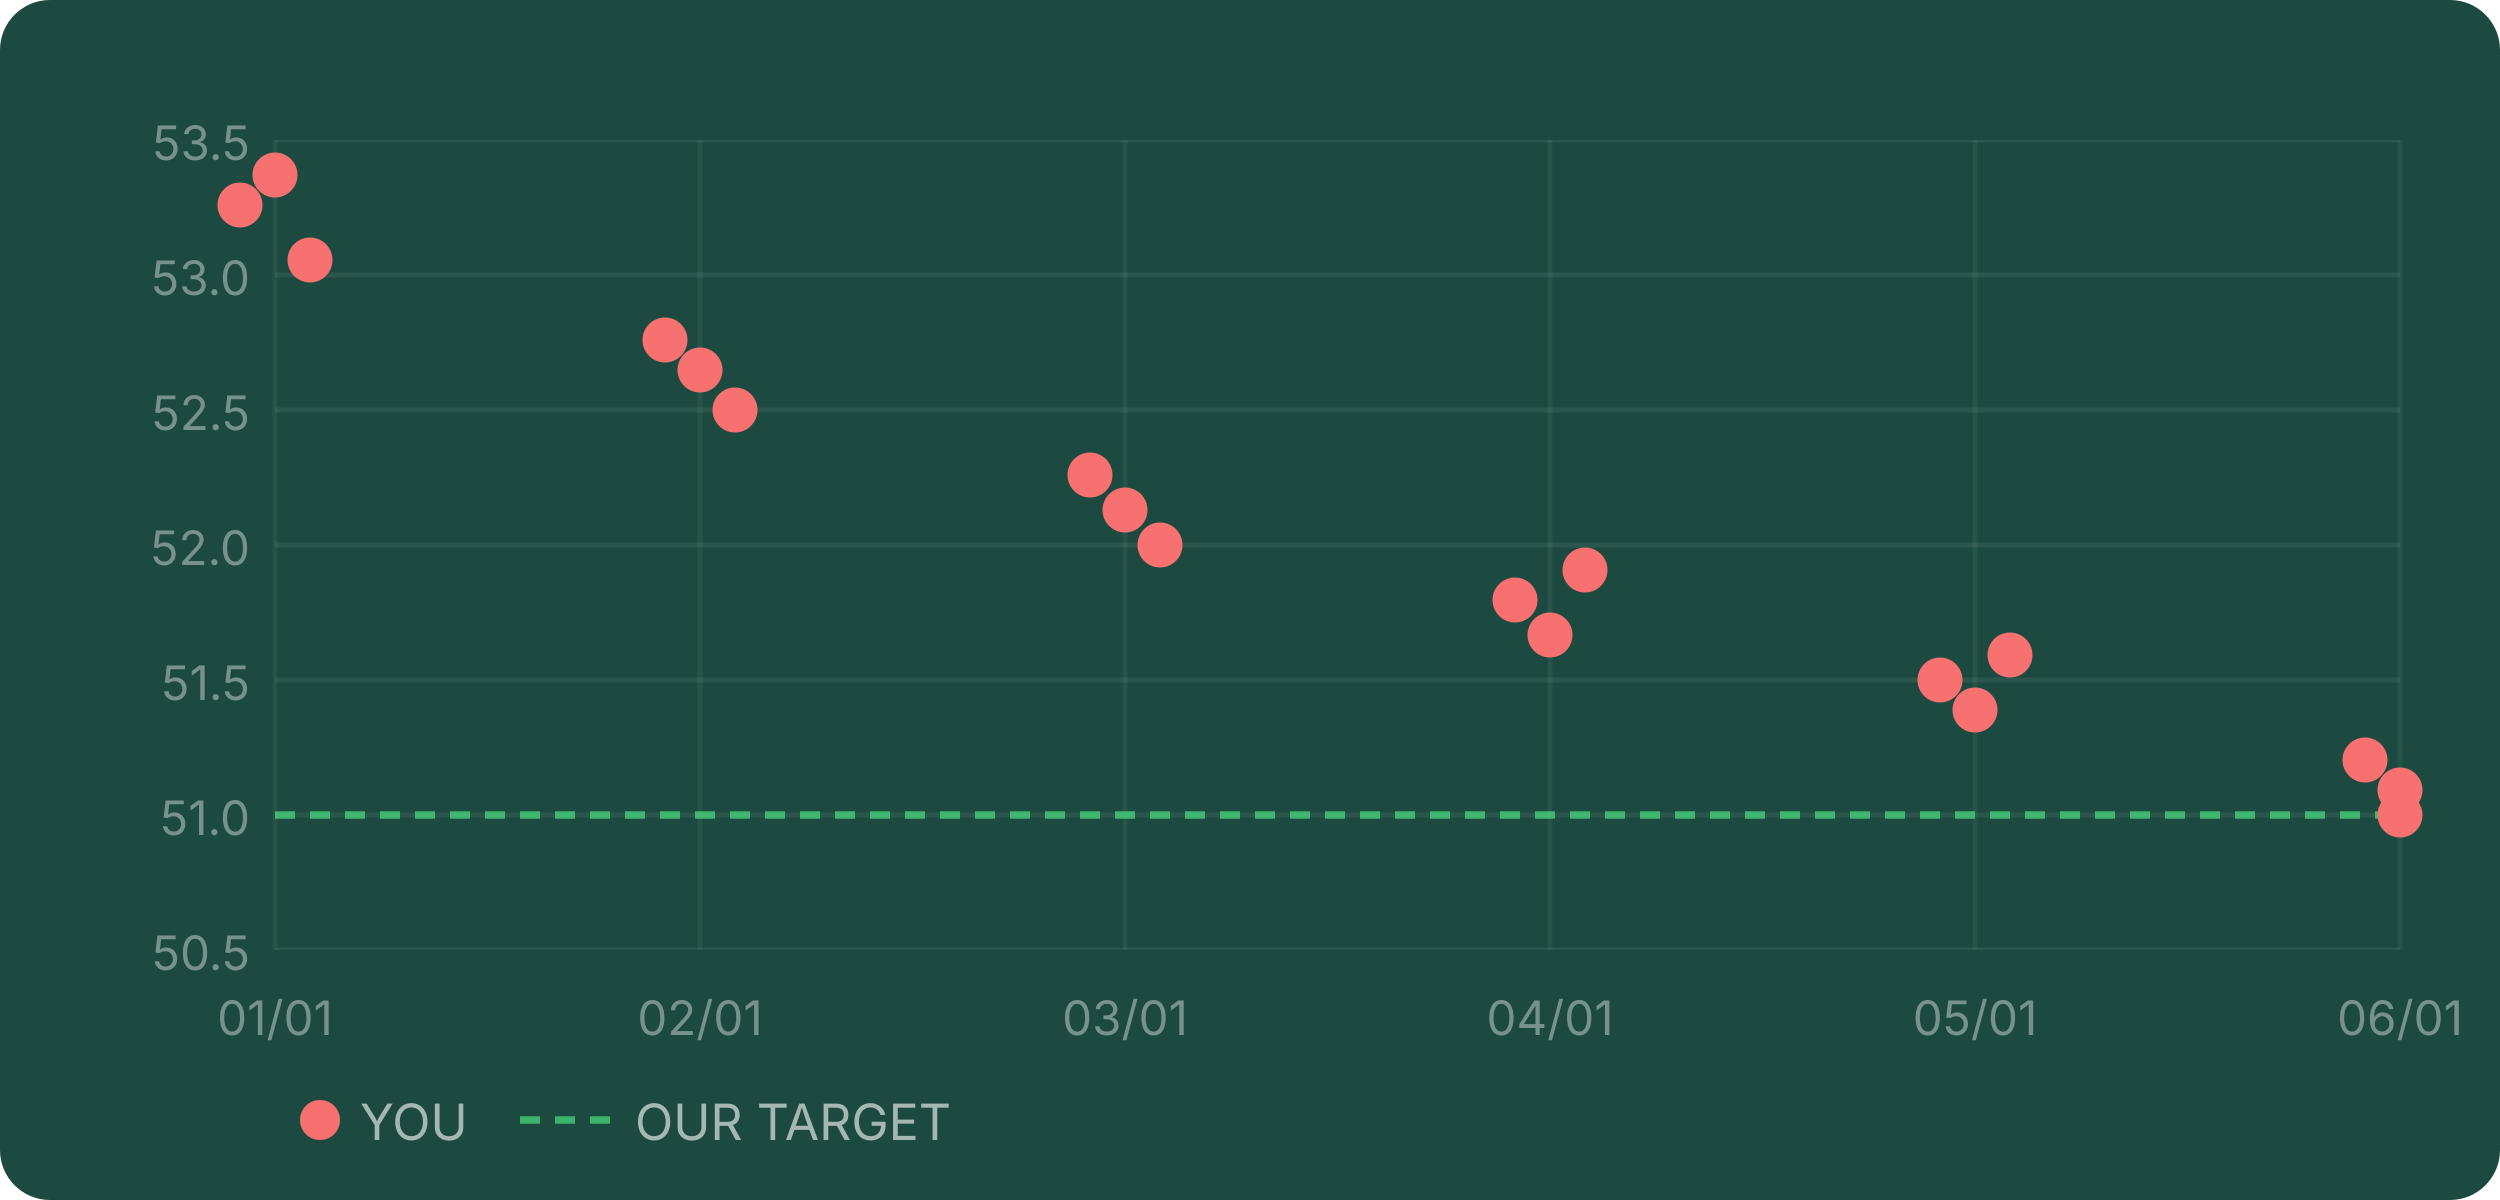
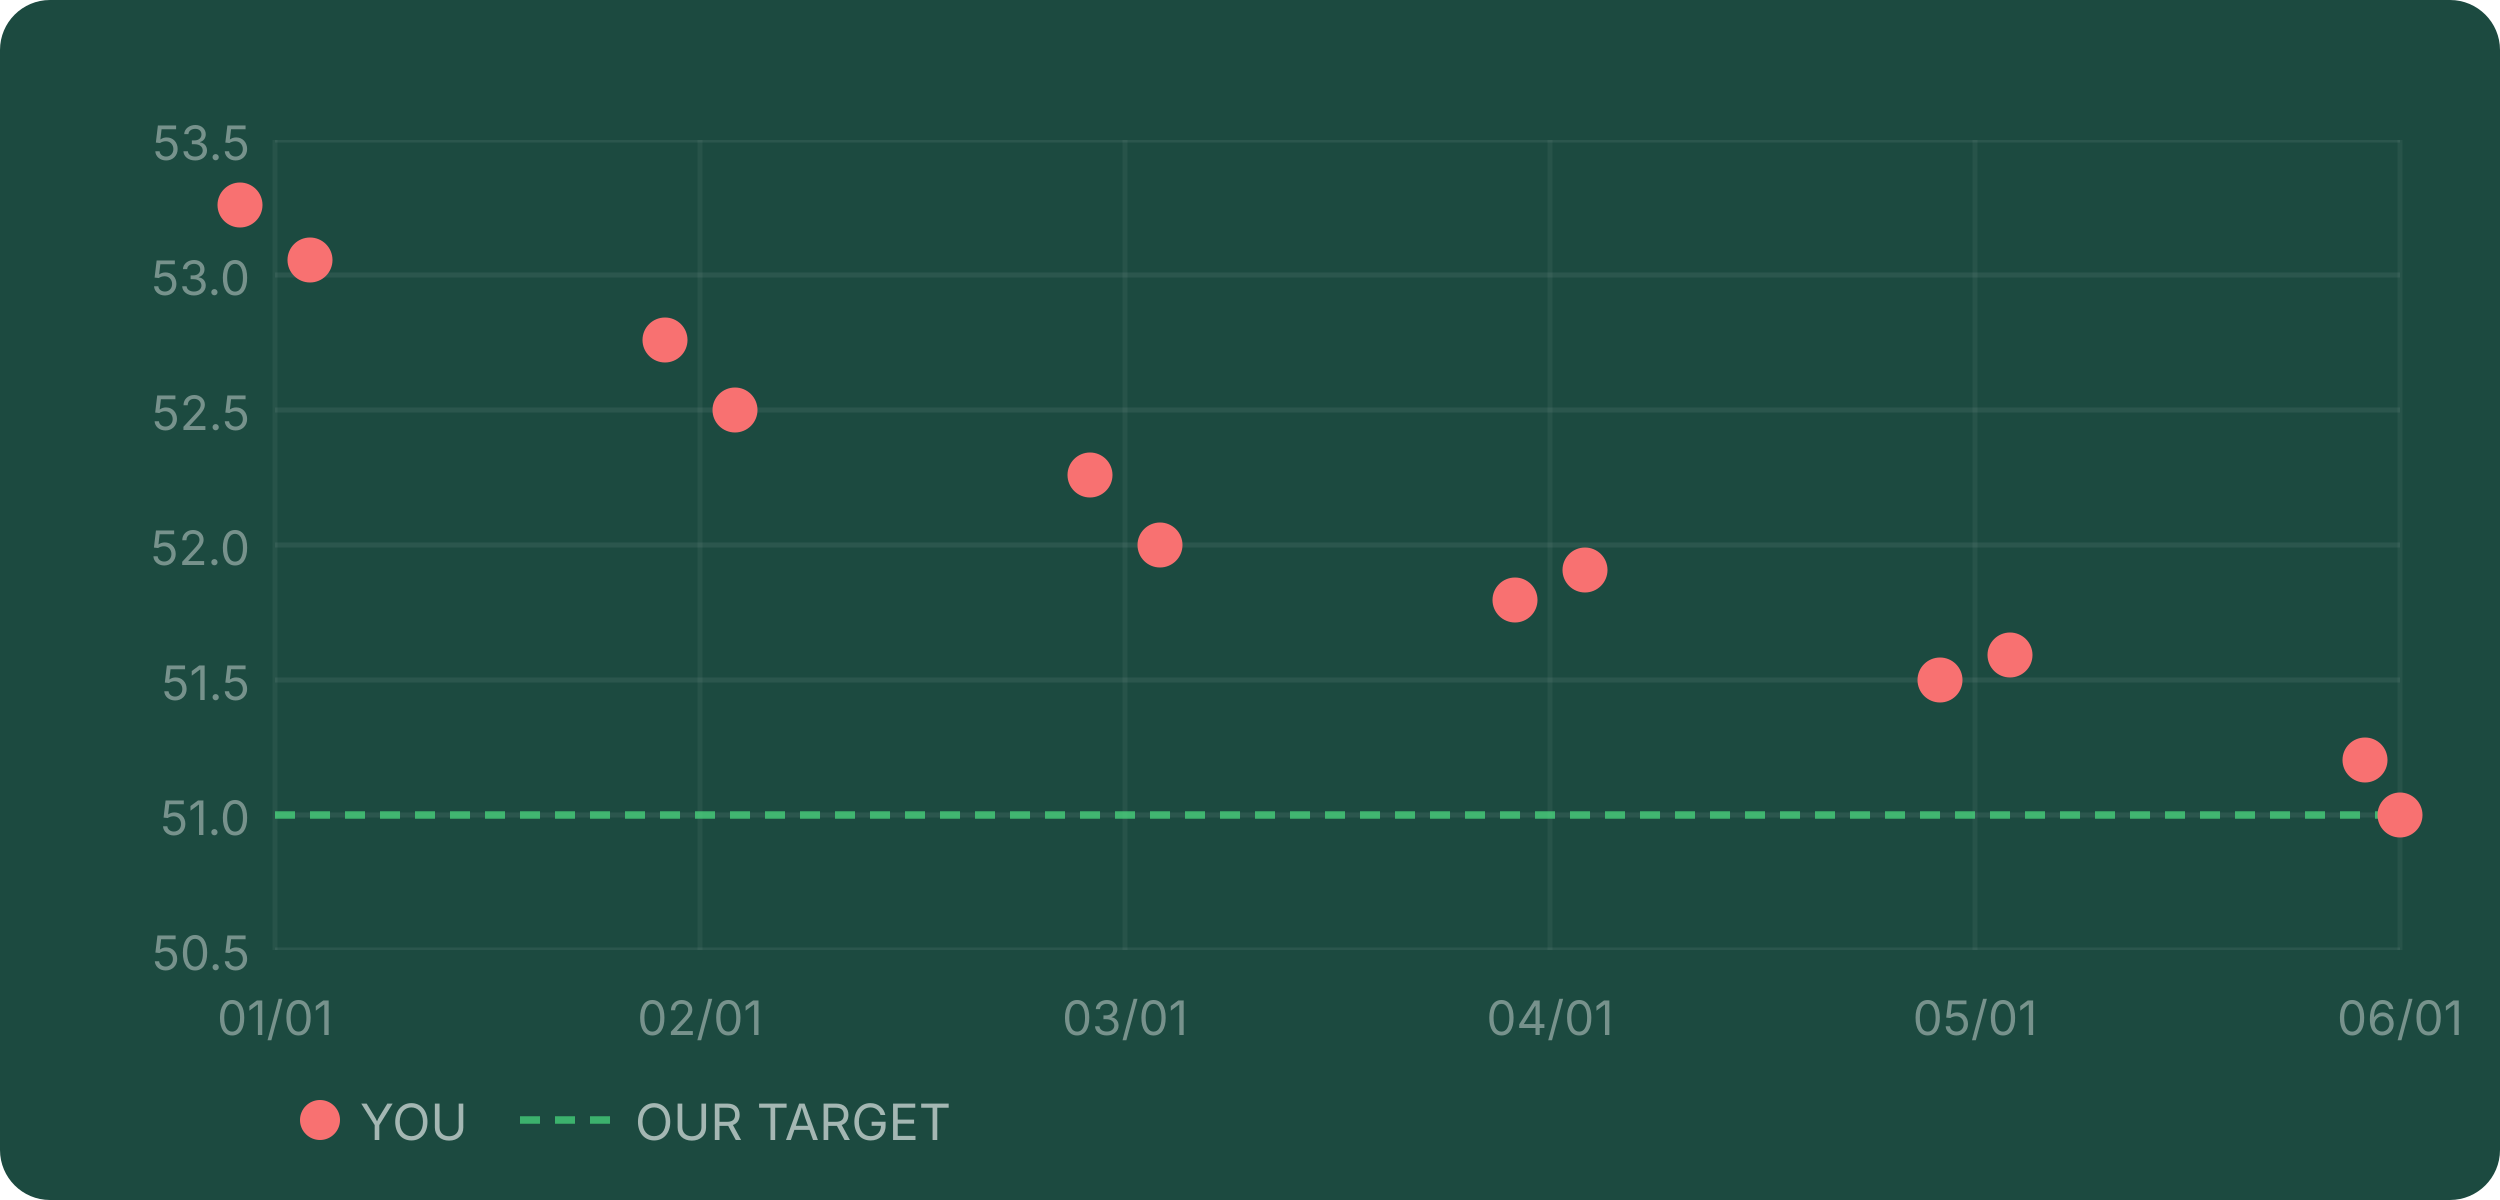
<svg xmlns="http://www.w3.org/2000/svg" viewBox="0 0 500 240" font-family="system-ui,-apple-system,sans-serif">
  <rect width="500" height="240" fill="#1c4a40" rx="10" />
  <defs>
    <clipPath id="plot">
      <rect x="55" y="28" width="425" height="162" />
    </clipPath>
  </defs>
  <text x="50" y="32" text-anchor="end" fill="rgba(255,255,255,0.4)" font-size="9.5">53.5</text>
  <text x="50" y="59" text-anchor="end" fill="rgba(255,255,255,0.4)" font-size="9.5">53.0</text>
  <text x="50" y="86" text-anchor="end" fill="rgba(255,255,255,0.4)" font-size="9.5">52.5</text>
  <text x="50" y="113" text-anchor="end" fill="rgba(255,255,255,0.4)" font-size="9.5">52.0</text>
  <text x="50" y="140" text-anchor="end" fill="rgba(255,255,255,0.4)" font-size="9.5">51.5</text>
  <text x="50" y="167" text-anchor="end" fill="rgba(255,255,255,0.4)" font-size="9.5">51.0</text>
  <text x="50" y="194" text-anchor="end" fill="rgba(255,255,255,0.4)" font-size="9.5">50.5</text>
  <g stroke="rgba(255,255,255,0.07)" stroke-width="1" clip-path="url(#plot)">
    <line x1="55" y1="28" x2="480" y2="28" />
    <line x1="55" y1="55" x2="480" y2="55" />
    <line x1="55" y1="82" x2="480" y2="82" />
    <line x1="55" y1="109" x2="480" y2="109" />
    <line x1="55" y1="136" x2="480" y2="136" />
    <line x1="55" y1="163" x2="480" y2="163" />
    <line x1="55" y1="190" x2="480" y2="190" />
  </g>
  <g stroke="rgba(255,255,255,0.05)" stroke-width="1">
    <line x1="55" y1="28" x2="55" y2="190" />
    <line x1="140" y1="28" x2="140" y2="190" />
    <line x1="225" y1="28" x2="225" y2="190" />
    <line x1="310" y1="28" x2="310" y2="190" />
    <line x1="395" y1="28" x2="395" y2="190" />
    <line x1="480" y1="28" x2="480" y2="190" />
  </g>
  <g fill="rgba(255,255,255,0.4)" font-size="9.5" text-anchor="middle">
    <text x="55" y="207">01/01</text>
    <text x="140" y="207">02/01</text>
    <text x="225" y="207">03/01</text>
    <text x="310" y="207">04/01</text>
    <text x="395" y="207">05/01</text>
    <text x="480" y="207">06/01</text>
  </g>
  <line x1="55" y1="163" x2="480" y2="163" stroke="#4ade80" stroke-width="1.5" stroke-dasharray="4 3" opacity="0.7" clip-path="url(#plot)" />
  <circle cx="48" cy="41" r="4.5" fill="#f87171" />
  <circle cx="62" cy="52" r="4.5" fill="#f87171" />
-   <circle cx="55" cy="35" r="4.5" fill="#f87171" />
  <circle cx="133" cy="68" r="4.5" fill="#f87171" />
  <circle cx="147" cy="82" r="4.5" fill="#f87171" />
-   <circle cx="140" cy="74" r="4.5" fill="#f87171" />
  <circle cx="218" cy="95" r="4.5" fill="#f87171" />
  <circle cx="232" cy="109" r="4.5" fill="#f87171" />
-   <circle cx="225" cy="102" r="4.5" fill="#f87171" />
  <circle cx="303" cy="120" r="4.5" fill="#f87171" />
  <circle cx="317" cy="114" r="4.5" fill="#f87171" />
-   <circle cx="310" cy="127" r="4.5" fill="#f87171" />
  <circle cx="388" cy="136" r="4.5" fill="#f87171" />
  <circle cx="402" cy="131" r="4.5" fill="#f87171" />
-   <circle cx="395" cy="142" r="4.5" fill="#f87171" />
  <circle cx="473" cy="152" r="4.5" fill="#f87171" />
  <circle cx="480" cy="163" r="4.5" fill="#f87171" />
-   <circle cx="480" cy="158" r="4.5" fill="#f87171" />
  <circle cx="64" cy="224" r="4" fill="#f87171" />
  <text x="72" y="228" fill="rgba(255,255,255,0.6)" font-size="10">YOU</text>
  <line x1="104" y1="224" x2="122" y2="224" stroke="#4ade80" stroke-width="1.5" stroke-dasharray="4 3" opacity="0.7" />
  <text x="127" y="228" fill="rgba(255,255,255,0.6)" font-size="10">OUR TARGET</text>
</svg>
